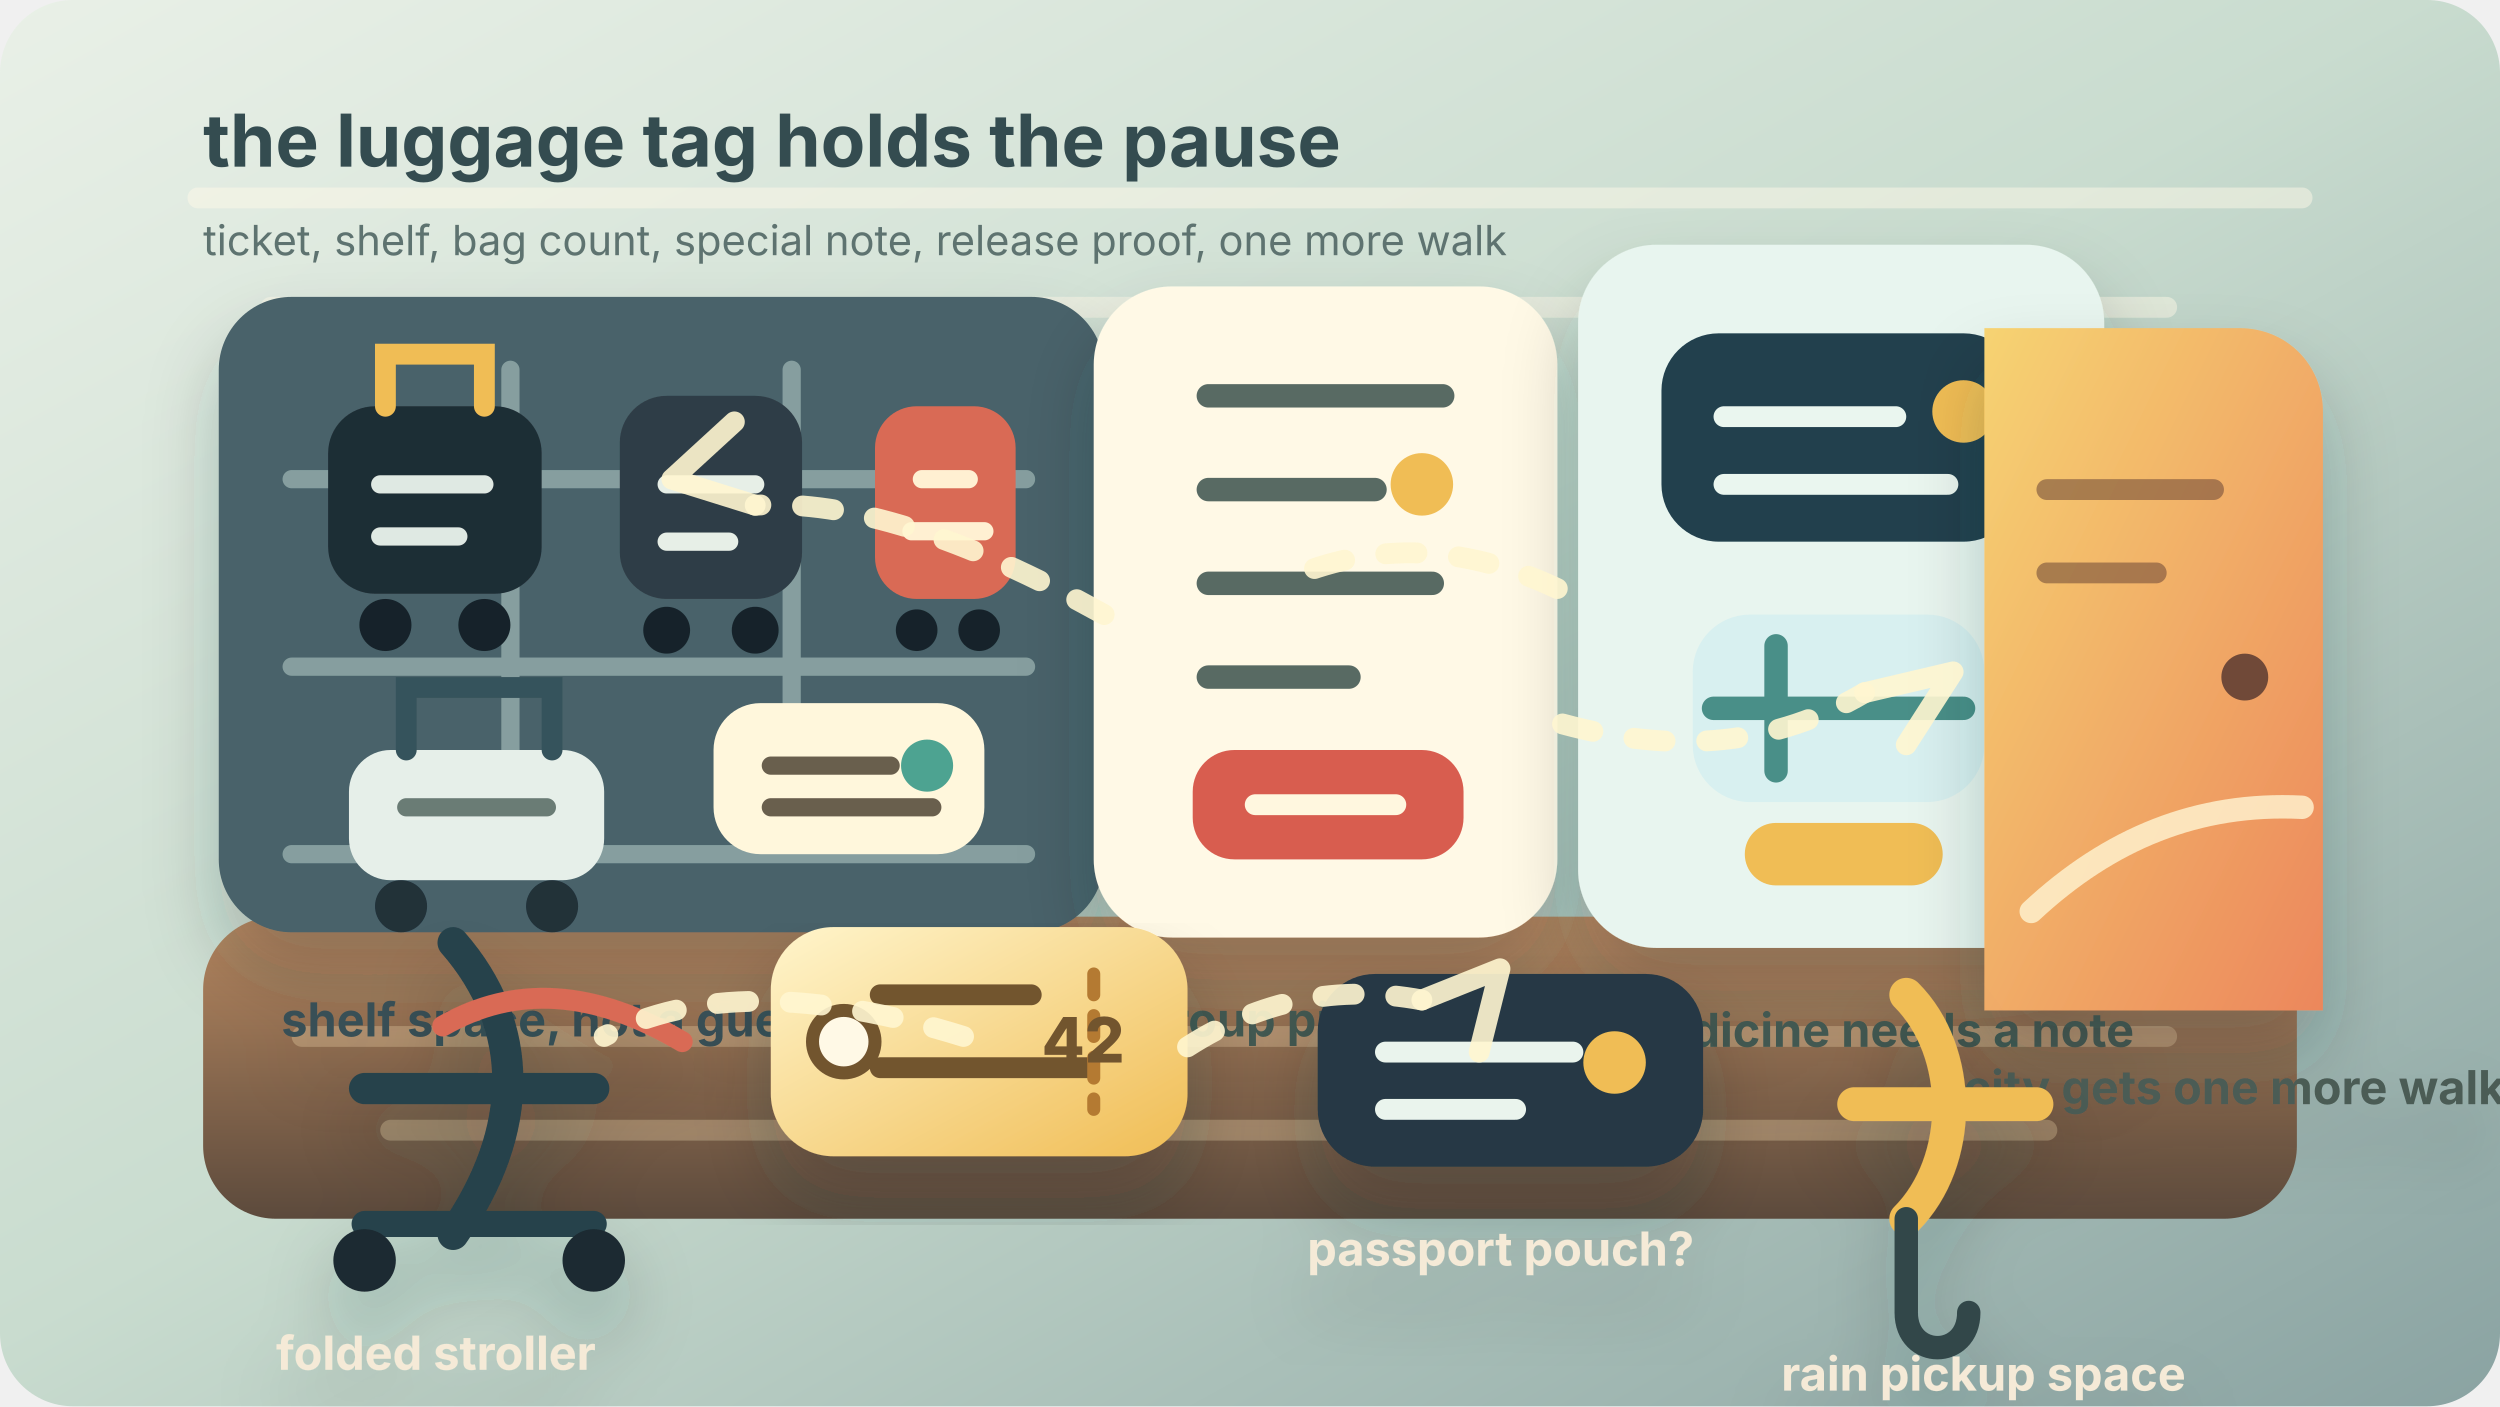
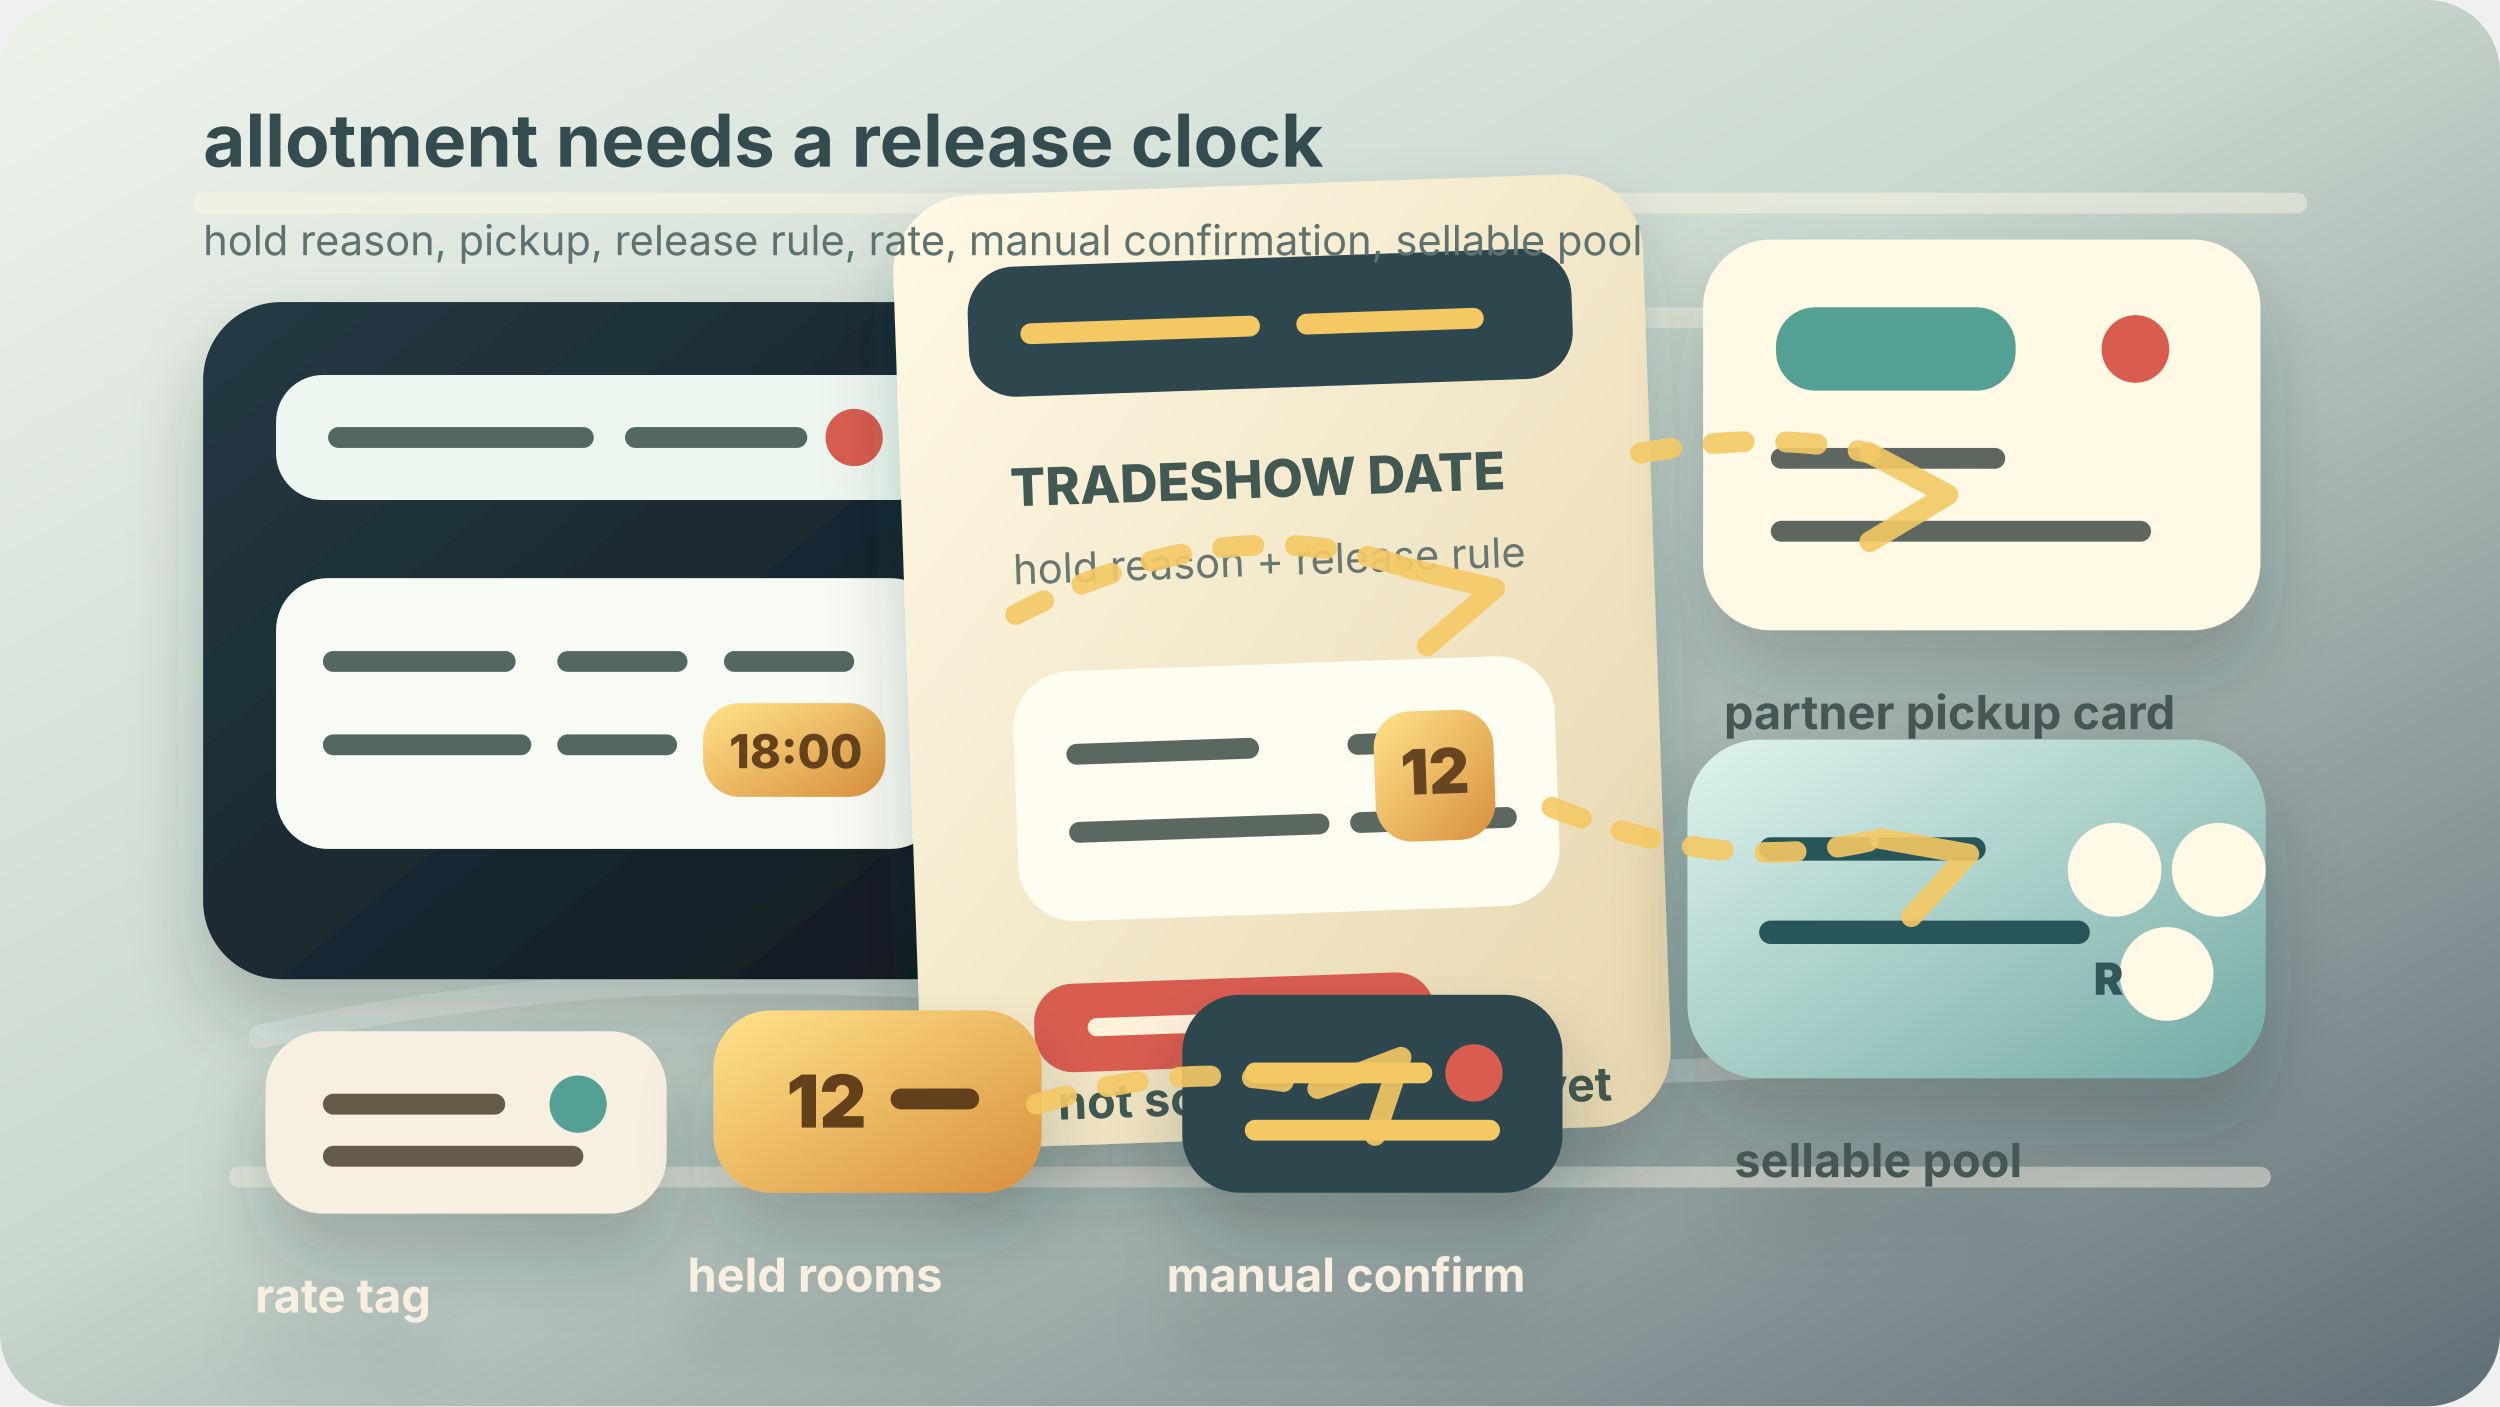
<svg xmlns="http://www.w3.org/2000/svg" viewBox="0 0 960 540" role="img" aria-labelledby="title desc">
  <defs>
-     <linearGradient id="wall" x1="0" y1="0" x2="1" y2="1">
-       <stop offset="0" stop-color="#e9f0e7" />
-       <stop offset="0.48" stop-color="#c9dccf" />
-       <stop offset="1" stop-color="#8aa3a2" />
+     <linearGradient id="desk" x1="0" y1="0" x2="1" y2="1">
+       <stop offset="0" stop-color="#eef3ea" />
+       <stop offset="0.45" stop-color="#cbd9cf" />
+       <stop offset="1" stop-color="#5f6f76" />
    </linearGradient>
-     <linearGradient id="doorLight" x1="0" y1="0" x2="1" y2="1">
-       <stop offset="0" stop-color="#f6d372" />
-       <stop offset="1" stop-color="#ec875c" />
+     <linearGradient id="screen" x1="0" y1="0" x2="1" y2="1">
+       <stop offset="0" stop-color="#253a44" />
+       <stop offset="1" stop-color="#101a21" />
    </linearGradient>
-     <linearGradient id="floor" x1="0" y1="0" x2="0" y2="1">
-       <stop offset="0" stop-color="#b98961" />
-       <stop offset="1" stop-color="#5c4a3c" />
+     <linearGradient id="paper" x1="0" y1="0" x2="1" y2="1">
+       <stop offset="0" stop-color="#fff9e6" />
+       <stop offset="1" stop-color="#e6d6ad" />
    </linearGradient>
-     <linearGradient id="tag" x1="0" y1="0" x2="1" y2="1">
-       <stop offset="0" stop-color="#fff5cc" />
-       <stop offset="1" stop-color="#f0bd55" />
+     <linearGradient id="pool" x1="0" y1="0" x2="1" y2="1">
+       <stop offset="0" stop-color="#dff3ed" />
+       <stop offset="1" stop-color="#72aaa4" />
+     </linearGradient>
+     <linearGradient id="warning" x1="0" y1="0" x2="1" y2="1">
+       <stop offset="0" stop-color="#ffe28a" />
+       <stop offset="1" stop-color="#d9903d" />
    </linearGradient>
    <filter id="shadow" x="-20%" y="-20%" width="140%" height="150%">
-       <feDropShadow dx="0" dy="16" stdDeviation="14" flood-color="#263238" flood-opacity=".24" />
+       <feDropShadow dx="0" dy="16" stdDeviation="14" flood-color="#243036" flood-opacity=".24" />
    </filter>
  </defs>
-   <rect width="960" height="540" rx="28" fill="url(#wall)" />
-   <path d="M76 76h808M104 118h728M88 454h784" stroke="#fff9e8" stroke-width="8" stroke-linecap="round" opacity=".48" />
-   <rect x="78" y="352" width="804" height="116" rx="28" fill="url(#floor)" />
-   <path d="M116 398h716M150 434h636" stroke="#efd6aa" stroke-width="8" stroke-linecap="round" opacity=".34" />
-   <g transform="translate(84 114)" filter="url(#shadow)">
-     <rect width="340" height="244" rx="28" fill="#48626a" />
-     <path d="M28 70h282M28 142h282M28 214h282M112 28v186M220 28v186" stroke="#9eb6b3" stroke-width="7" stroke-linecap="round" opacity=".72" />
-     <g transform="translate(42 42)">
-       <rect width="82" height="72" rx="18" fill="#1f2d35" />
-       <path d="M22 0v-20h38V0" fill="none" stroke="#f0bd55" stroke-width="8" stroke-linecap="round" />
-       <path d="M20 30h40M20 50h30" stroke="#dfe9e3" stroke-width="7" stroke-linecap="round" />
-       <circle cx="22" cy="84" r="10" fill="#16232a" />
-       <circle cx="60" cy="84" r="10" fill="#16232a" />
+   <rect width="960" height="540" rx="28" fill="url(#desk)" />
+   <path d="M78 78h804M104 122h724M92 452h776" stroke="#fff9e8" stroke-width="8" stroke-linecap="round" opacity=".44" />
+   <path d="M100 398c126-28 258-28 396 0 118 24 238 16 358-26" fill="none" stroke="#ffffff" stroke-width="9" stroke-linecap="round" opacity=".28" />
+   <g transform="translate(78 116)" filter="url(#shadow)">
+     <rect width="312" height="260" rx="30" fill="url(#screen)" />
+     <rect x="28" y="28" width="256" height="48" rx="18" fill="#edf7ef" />
+     <path d="M52 52h94M166 52h62" stroke="#526861" stroke-width="8" stroke-linecap="round" />
+     <circle cx="250" cy="52" r="11" fill="#d85d50" />
+     <rect x="28" y="106" width="256" height="104" rx="20" fill="#f7fbf3" />
+     <path d="M50 138h66M140 138h42M204 138h42M50 170h72M140 170h38M204 170h46" stroke="#526861" stroke-width="8" stroke-linecap="round" />
+     <rect x="192" y="154" width="70" height="36" rx="14" fill="url(#warning)" />
+     <text x="202" y="179" fill="#65421f" font-family="Inter, Arial, sans-serif" font-size="18" font-weight="800">18:00</text>
+     <text x="32" y="300" fill="#3f5352" font-family="Inter, Arial, sans-serif" font-size="18" font-weight="700">allotment sheet</text>
+   </g>
+   <g transform="translate(342 76) rotate(-2)" filter="url(#shadow)">
+     <rect width="288" height="366" rx="30" fill="url(#paper)" />
+     <rect x="28" y="28" width="232" height="50" rx="18" fill="#2d4650" />
+     <path d="M52 54h84M158 54h64" stroke="#f4c964" stroke-width="8" stroke-linecap="round" />
+     <text x="42" y="120" fill="#425852" font-family="Inter, Arial, sans-serif" font-size="20" font-weight="800">TRADESHOW DATE</text>
+     <text x="42" y="150" fill="#68776f" font-family="Inter, Arial, sans-serif" font-size="16">hold reason + release rule</text>
+     <g transform="translate(40 184)">
+       <rect width="208" height="96" rx="22" fill="#fffdf1" />
+       <path d="M24 32h66M24 62h92M132 32h42M132 62h56" stroke="#5a675f" stroke-width="8" stroke-linecap="round" />
+       <rect x="138" y="20" width="46" height="50" rx="14" fill="url(#warning)" />
+       <text x="148" y="52" fill="#684520" font-family="Inter, Arial, sans-serif" font-size="24" font-weight="900">12</text>
    </g>
-     <g transform="translate(154 38)">
-       <rect width="70" height="78" rx="18" fill="#2f3d46" />
-       <path d="M18 34h34M18 56h24" stroke="#e7efe7" stroke-width="7" stroke-linecap="round" />
-       <circle cx="18" cy="90" r="9" fill="#17242b" />
-       <circle cx="52" cy="90" r="9" fill="#17242b" />
+     <g transform="translate(44 304)">
+       <rect width="154" height="34" rx="15" fill="#d85d50" />
+       <path d="M24 17h94" stroke="#fff1da" stroke-width="7" stroke-linecap="round" />
    </g>
-     <g transform="translate(252 42)">
-       <rect width="54" height="74" rx="16" fill="#d96a55" />
-       <path d="M18 28h18M14 48h28" stroke="#fff0d2" stroke-width="7" stroke-linecap="round" />
-       <circle cx="16" cy="86" r="8" fill="#17242b" />
-       <circle cx="40" cy="86" r="8" fill="#17242b" />
+     <text x="52" y="356" fill="#425852" font-family="Inter, Arial, sans-serif" font-size="18" font-weight="700">not sold yet, not free yet</text>
+   </g>
+   <g transform="translate(654 92)" filter="url(#shadow)">
+     <rect width="214" height="150" rx="26" fill="#fff9e6" />
+     <rect x="28" y="26" width="92" height="32" rx="15" fill="#55a094" />
+     <path d="M30 84h82M30 112h138" stroke="#5d665f" stroke-width="8" stroke-linecap="round" />
+     <circle cx="166" cy="42" r="13" fill="#d85d50" />
+     <text x="8" y="188" fill="#455954" font-family="Inter, Arial, sans-serif" font-size="18" font-weight="700">partner pickup card</text>
+   </g>
+   <g transform="translate(648 284)" filter="url(#shadow)">
+     <rect width="222" height="130" rx="28" fill="url(#pool)" />
+     <path d="M32 42h78M32 74h118" stroke="#27565a" stroke-width="9" stroke-linecap="round" />
+     <g transform="translate(146 32)">
+       <circle cx="18" cy="18" r="18" fill="#fff9e6" />
+       <circle cx="58" cy="18" r="18" fill="#fff9e6" />
+       <circle cx="38" cy="58" r="18" fill="#fff9e6" />
+       <text x="10" y="66" fill="#31565a" font-family="Inter, Arial, sans-serif" font-size="17" font-weight="900">R</text>
    </g>
-     <g transform="translate(50 150)">
-       <rect x="0" y="24" width="98" height="50" rx="16" fill="#e6efe9" />
-       <path d="M22 24V0h56v24" fill="none" stroke="#36535b" stroke-width="8" stroke-linecap="round" />
-       <path d="M22 46h54" stroke="#6a7b75" stroke-width="7" stroke-linecap="round" />
-       <circle cx="20" cy="84" r="10" fill="#203039" />
-       <circle cx="78" cy="84" r="10" fill="#203039" />
-     </g>
-     <g transform="translate(190 156)">
-       <rect width="104" height="58" rx="18" fill="#fff7dc" />
-       <path d="M22 24h46M22 40h62" stroke="#695e4d" stroke-width="7" stroke-linecap="round" />
-       <circle cx="82" cy="24" r="10" fill="#4da391" />
-     </g>
-     <text x="24" y="284" fill="#385056" font-family="Inter, Arial, sans-serif" font-size="18" font-weight="700">shelf space, not a guessing pile</text>
+     <text x="18" y="168" fill="#455954" font-family="Inter, Arial, sans-serif" font-size="18" font-weight="700">sellable pool</text>
  </g>
-   <g transform="translate(420 110)" filter="url(#shadow)">
-     <rect width="178" height="250" rx="30" fill="#fff9e6" />
-     <path d="M44 42h90M44 78h64M44 114h86M44 150h54" stroke="#596b64" stroke-width="9" stroke-linecap="round" />
-     <rect x="38" y="178" width="104" height="42" rx="16" fill="#d85d50" />
-     <path d="M62 199h54" stroke="#fff7df" stroke-width="8" stroke-linecap="round" />
-     <circle cx="126" cy="76" r="12" fill="#f0bd55" />
-     <text x="18" y="288" fill="#435851" font-family="Inter, Arial, sans-serif" font-size="18" font-weight="700">group pickup list</text>
+   <g transform="translate(102 396)" filter="url(#shadow)">
+     <rect width="154" height="70" rx="22" fill="#f7efe0" />
+     <path d="M26 28h62M26 48h92" stroke="#665a49" stroke-width="8" stroke-linecap="round" />
+     <circle cx="120" cy="28" r="11" fill="#55a094" />
+     <text x="-4" y="108" fill="#f8efe0" font-family="Inter, Arial, sans-serif" font-size="18" font-weight="700">rate tag</text>
  </g>
-   <g transform="translate(606 94)" filter="url(#shadow)">
-     <rect width="202" height="270" rx="30" fill="#e8f5ef" />
-     <rect x="32" y="34" width="138" height="80" rx="22" fill="#20404e" />
-     <path d="M56 66h66M56 92h86" stroke="#eaf6ef" stroke-width="8" stroke-linecap="round" />
-     <circle cx="148" cy="64" r="12" fill="#f0bd55" />
-     <rect x="44" y="142" width="112" height="72" rx="22" fill="#d8f0f0" />
-     <path d="M76 154v48M52 178h96" stroke="#4a8f88" stroke-width="9" stroke-linecap="round" />
-     <rect x="64" y="222" width="76" height="24" rx="12" fill="#f0bd55" />
-     <text x="16" y="308" fill="#435851" font-family="Inter, Arial, sans-serif" font-size="18" font-weight="700">medicine needs a note</text>
+   <g transform="translate(274 388)" filter="url(#shadow)">
+     <rect width="126" height="70" rx="22" fill="url(#warning)" />
+     <text x="28" y="45" fill="#64411e" font-family="Inter, Arial, sans-serif" font-size="28" font-weight="900">12</text>
+     <path d="M72 34h26" stroke="#64411e" stroke-width="8" stroke-linecap="round" />
+     <text x="-10" y="108" fill="#f8efe0" font-family="Inter, Arial, sans-serif" font-size="18" font-weight="700">held rooms</text>
  </g>
-   <g transform="translate(762 126)" filter="url(#shadow)">
-     <path d="M0 0h98c18 0 32 14 32 32v230H0z" fill="url(#doorLight)" />
-     <path d="M18 224c30-28 64-42 104-40" fill="none" stroke="#fff3cf" stroke-width="9" stroke-linecap="round" opacity=".82" />
-     <path d="M24 62h64M24 94h42" stroke="#724b38" stroke-width="8" stroke-linecap="round" opacity=".58" />
-     <circle cx="100" cy="134" r="9" fill="#704937" />
-     <text x="-8" y="298" fill="#4b5b55" font-family="Inter, Arial, sans-serif" font-size="18" font-weight="700">city gets one more walk</text>
+   <g transform="translate(454 382)" filter="url(#shadow)">
+     <rect width="146" height="76" rx="22" fill="#2d4650" />
+     <path d="M28 30h64M28 52h90" stroke="#f4c964" stroke-width="8" stroke-linecap="round" />
+     <circle cx="112" cy="30" r="11" fill="#d85d50" />
+     <text x="-6" y="114" fill="#f8efe0" font-family="Inter, Arial, sans-serif" font-size="18" font-weight="700">manual confirm</text>
  </g>
-   <g transform="translate(296 356)" filter="url(#shadow)">
-     <rect width="160" height="88" rx="24" fill="url(#tag)" />
-     <path d="M42 26h58M42 54h80" stroke="#72542f" stroke-width="8" stroke-linecap="round" />
-     <circle cx="28" cy="44" r="12" fill="#fff9e6" stroke="#72542f" stroke-width="5" />
-     <path d="M124 18v52" stroke="#b47a31" stroke-width="5" stroke-linecap="round" stroke-dasharray="8 8" />
-     <text x="104" y="52" fill="#72542f" font-family="Inter, Arial, sans-serif" font-size="24" font-weight="800">42</text>
-   </g>
-   <g transform="translate(114 362)" filter="url(#shadow)">
-     <path d="M60 0c28 32 28 72 0 112" fill="none" stroke="#28424b" stroke-width="12" stroke-linecap="round" />
-     <path d="M26 56h88" stroke="#28424b" stroke-width="12" stroke-linecap="round" />
-     <path d="M26 108h88" stroke="#28424b" stroke-width="10" stroke-linecap="round" />
-     <circle cx="26" cy="122" r="12" fill="#1b2a31" />
-     <circle cx="114" cy="122" r="12" fill="#1b2a31" />
-     <path d="M56 32c28-16 58-14 92 6" fill="none" stroke="#d96a55" stroke-width="8" stroke-linecap="round" />
-     <text x="-8" y="164" fill="#f5ead7" font-family="Inter, Arial, sans-serif" font-size="18" font-weight="700">folded stroller</text>
-   </g>
-   <g transform="translate(506 374)" filter="url(#shadow)">
-     <rect width="148" height="74" rx="22" fill="#253944" />
-     <path d="M26 30h72M26 52h50" stroke="#eaf4ed" stroke-width="8" stroke-linecap="round" />
-     <circle cx="114" cy="34" r="12" fill="#f0bd55" />
-     <text x="-4" y="112" fill="#f5ead7" font-family="Inter, Arial, sans-serif" font-size="18" font-weight="700">passport pouch?</text>
-   </g>
-   <g transform="translate(692 382)" filter="url(#shadow)">
-     <path d="M40 0c22 22 22 64 0 86" fill="none" stroke="#f0bd55" stroke-width="13" stroke-linecap="round" />
-     <path d="M20 42h70" stroke="#f0bd55" stroke-width="13" stroke-linecap="round" />
-     <path d="M40 86v36c0 18 24 18 24 0" fill="none" stroke="#31474a" stroke-width="9" stroke-linecap="round" />
-     <text x="-8" y="152" fill="#f5ead7" font-family="Inter, Arial, sans-serif" font-size="18" font-weight="700">rain pickup space</text>
-   </g>
-   <path d="M424 236c-54-30-98-44-134-42M598 226c-34-16-66-18-98-6M600 278c44 12 82 8 116-12M370 398c-58-18-104-18-138 0M456 402c28-18 58-24 90-18" fill="none" stroke="#fff6d0" stroke-width="8" stroke-linecap="round" stroke-dasharray="12 16" opacity=".9" />
-   <path d="M290 194l-32-10 24-22M716 266l34-8-18 28M546 384l30-12-8 32" fill="none" stroke="#fff6d0" stroke-width="8" stroke-linecap="round" stroke-linejoin="round" opacity=".9" />
-   <text x="78" y="64" fill="#344c50" font-family="Inter, Arial, sans-serif" font-size="28" font-weight="700">the luggage tag holds the pause</text>
-   <text x="78" y="98" fill="#5e7370" font-family="Inter, Arial, sans-serif" font-size="16">ticket, shelf, bag count, special note, release proof, one more walk</text>
+   <path d="M390 236c54-28 104-34 150-18M630 174c34-6 62-6 88 0M596 310c46 18 86 22 126 12M398 424c40-12 76-14 108-6" fill="none" stroke="#f4c964" stroke-width="8" stroke-linecap="round" stroke-dasharray="12 16" opacity=".9" />
+   <path d="M540 218l34 8-26 22M718 174l30 16-30 18M722 322l34 6-22 24M506 418l32-12-10 30" fill="none" stroke="#f4c964" stroke-width="8" stroke-linecap="round" stroke-linejoin="round" opacity=".9" />
+   <text x="78" y="64" fill="#344c50" font-family="Inter, Arial, sans-serif" font-size="28" font-weight="700">allotment needs a release clock</text>
+   <text x="78" y="98" fill="#5e7270" font-family="Inter, Arial, sans-serif" font-size="16">hold reason, pickup, release rule, rate, manual confirmation, sellable pool</text>
</svg>
